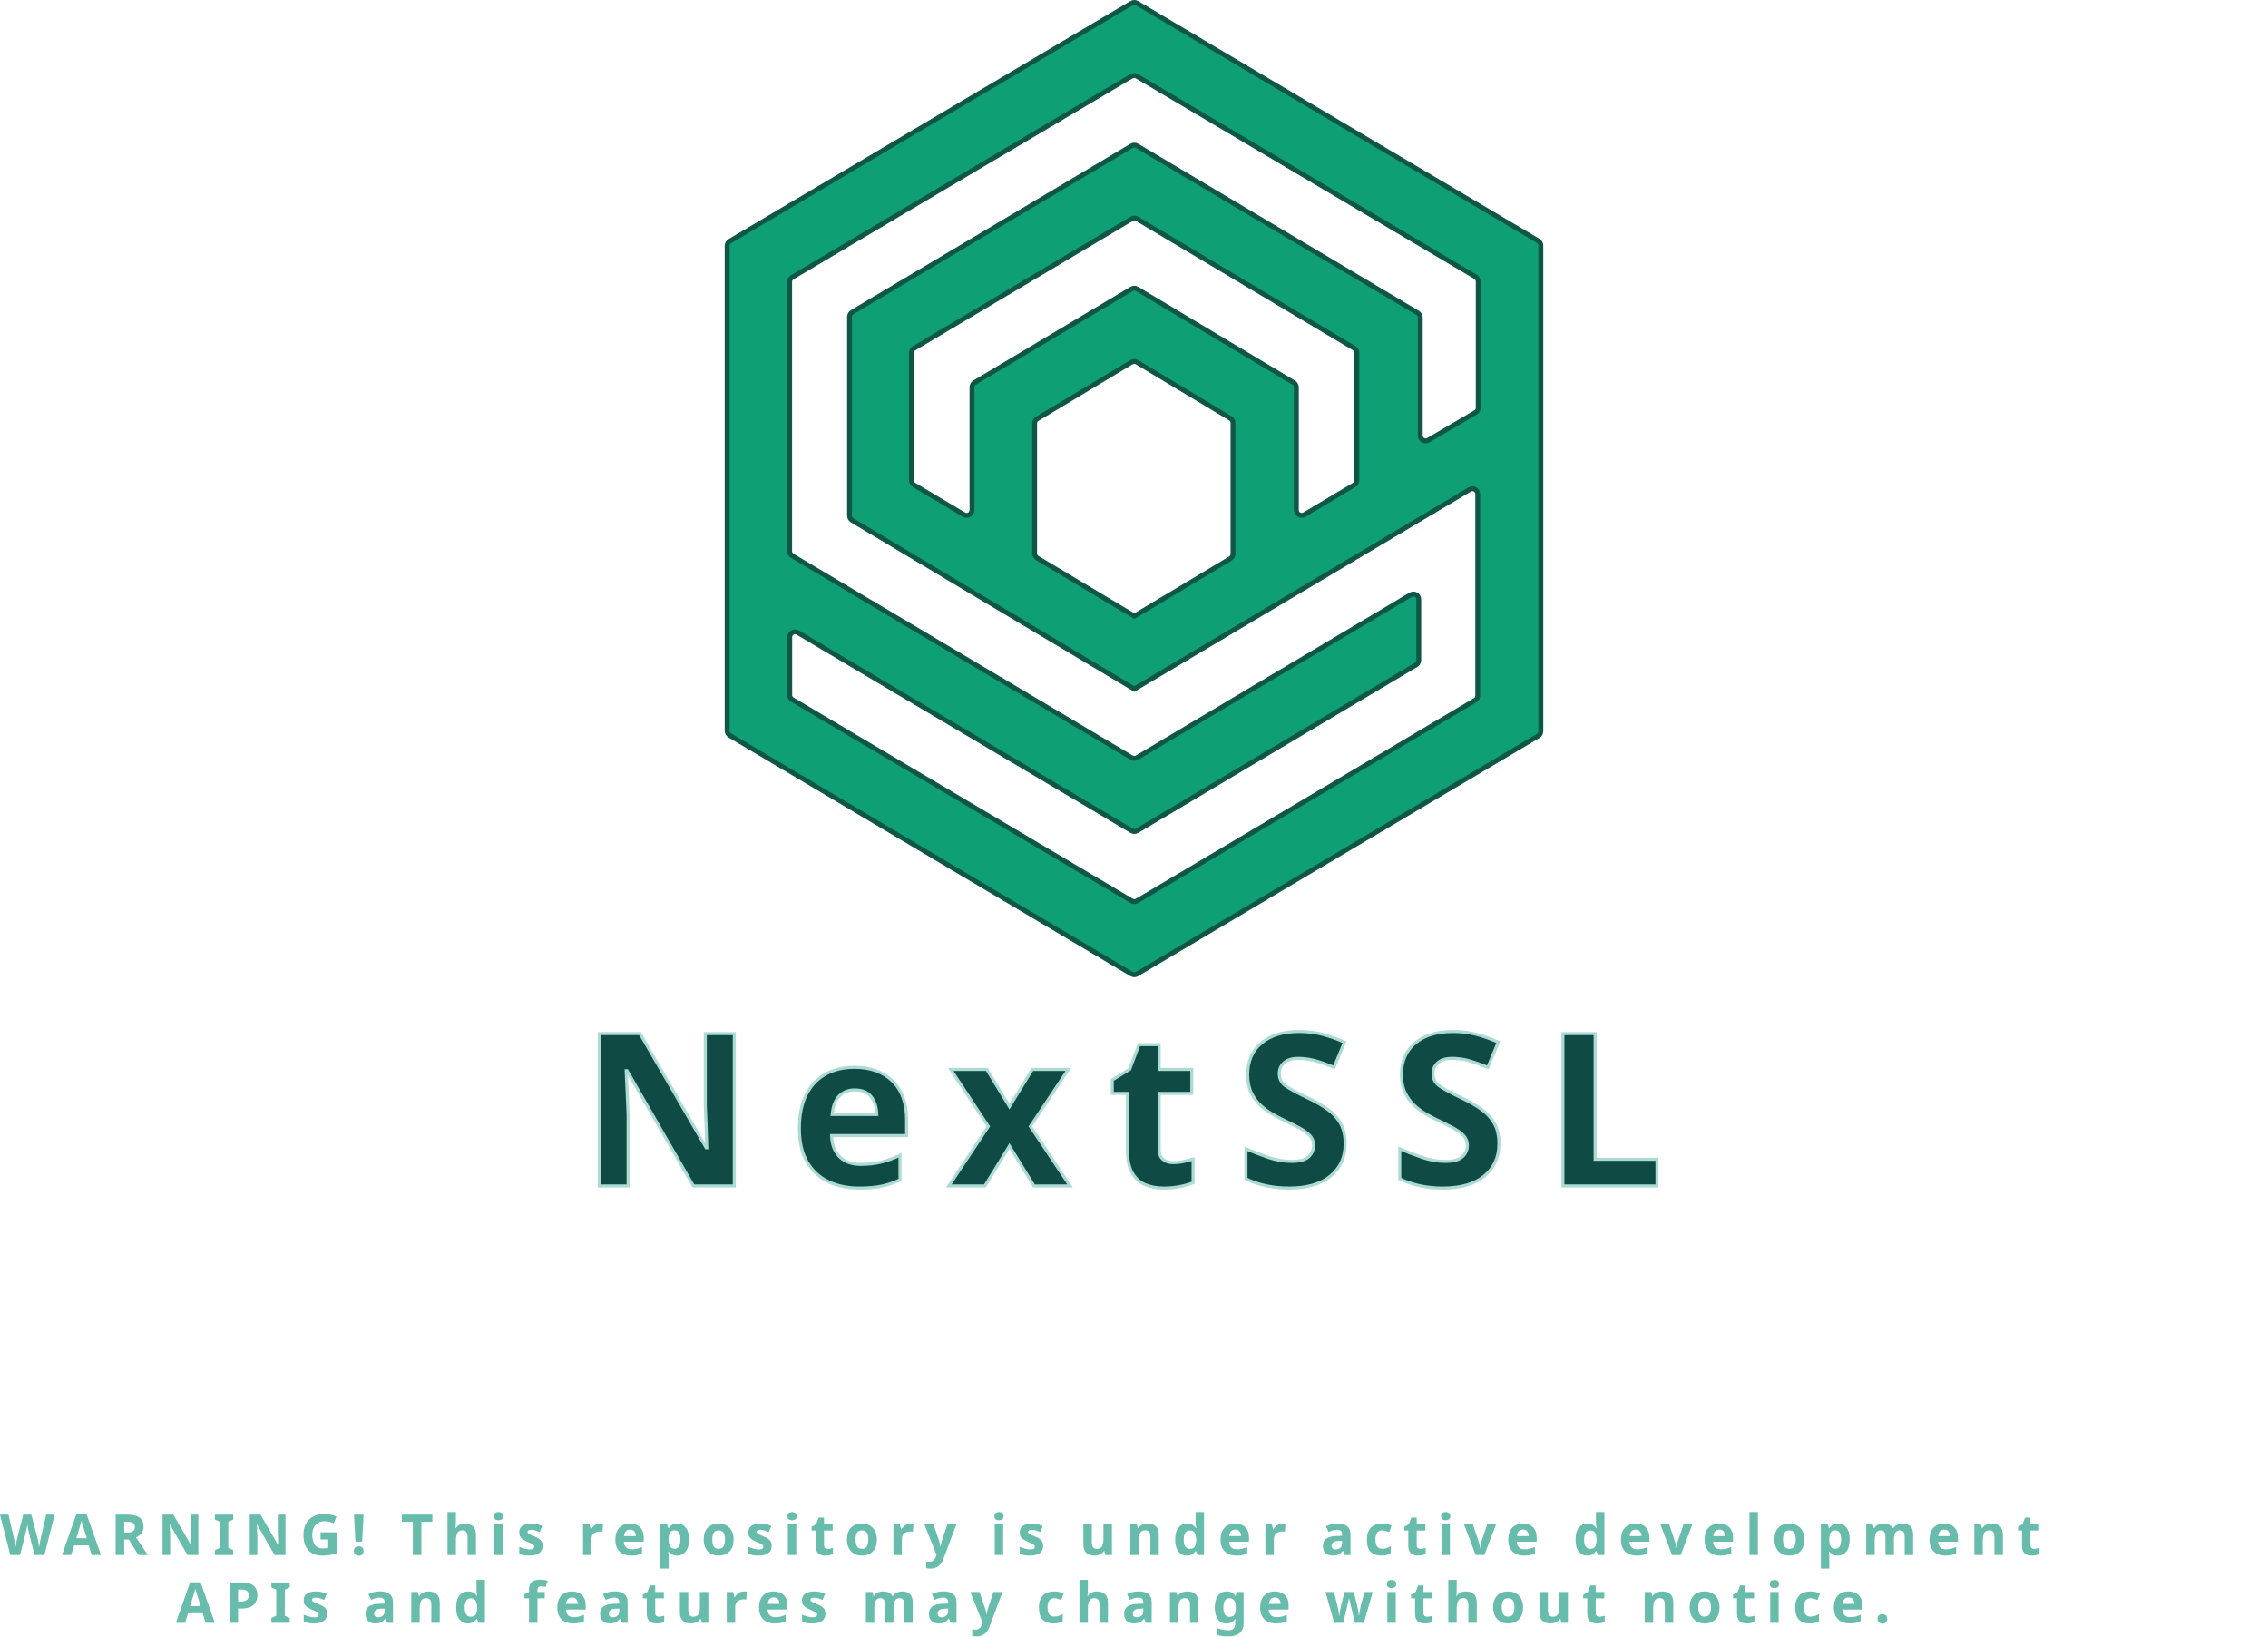
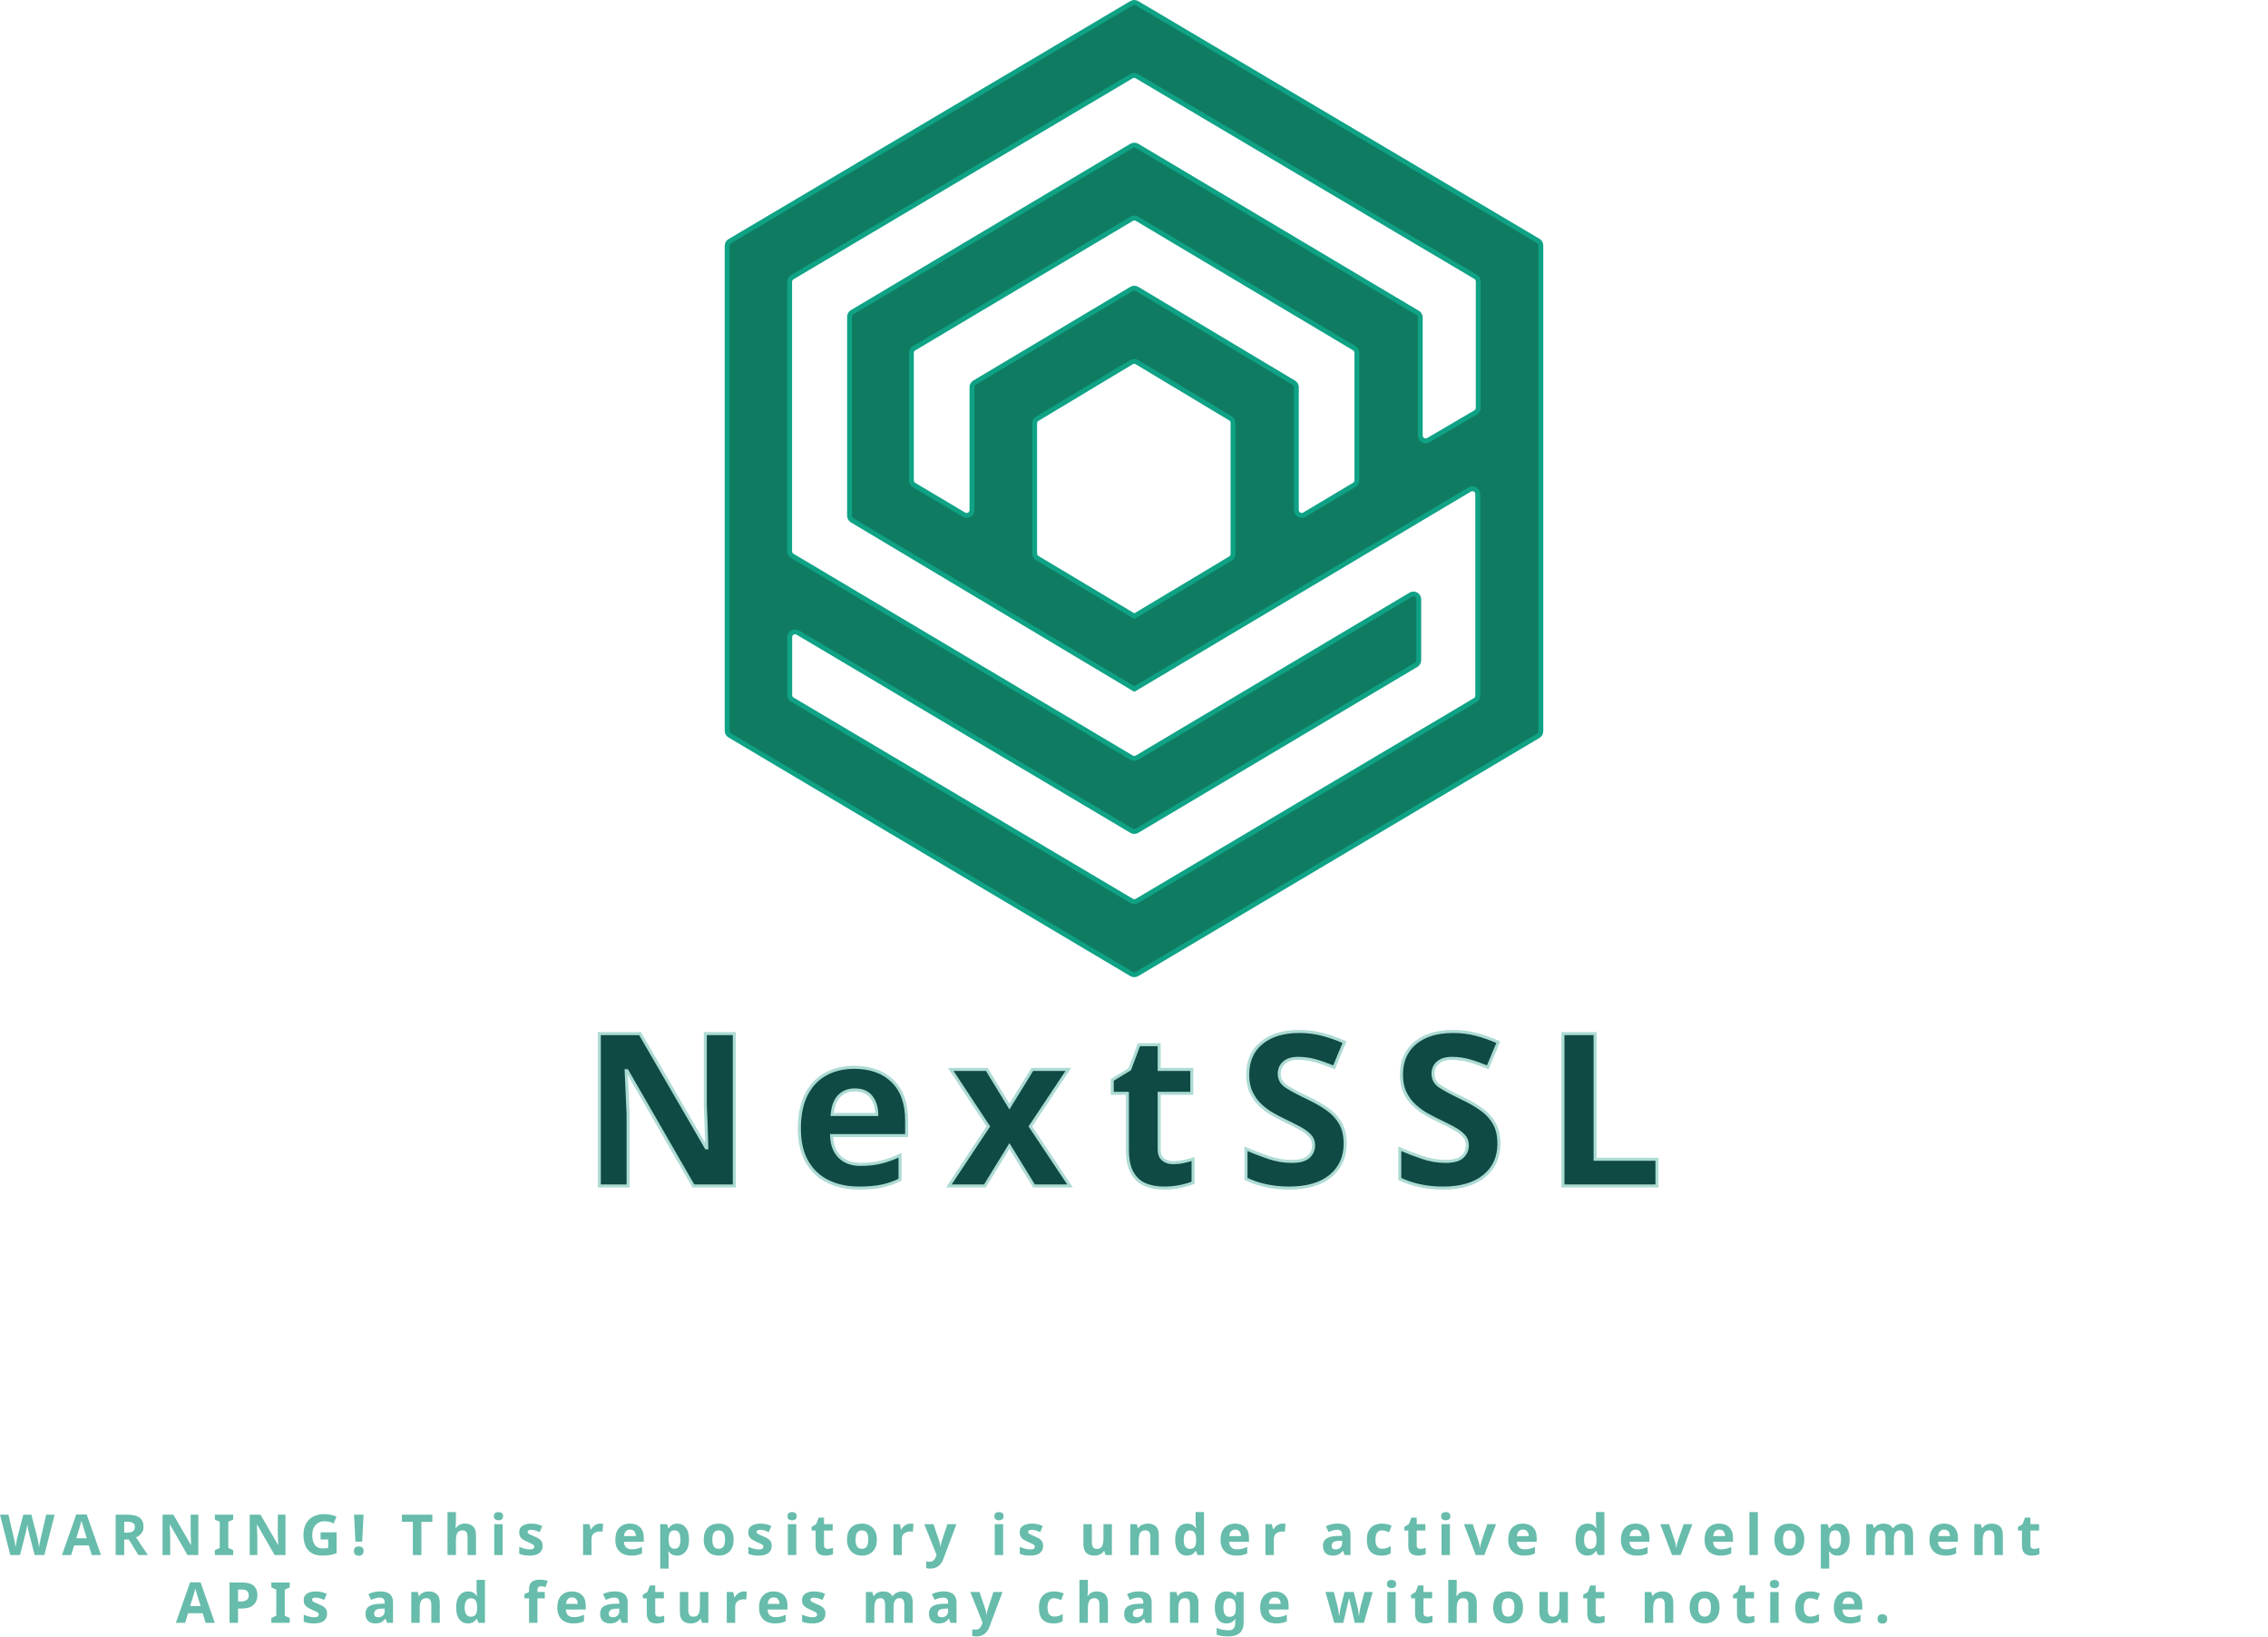
<svg xmlns="http://www.w3.org/2000/svg" id="Layer_2" data-name="Layer 2" viewBox="0 0 3732.48 2692.7">
  <defs>
    <style>
      .cls-1 {
-         fill: #00996b;
-         stroke: #004b3c;
+         fill: #007457;
+         stroke: #009c7d;
        stroke-miterlimit: 10;
        stroke-width: 8px;
      }

      .cls-1, .cls-2, .cls-3 {
        opacity: .94;
      }

      .cls-2 {
        fill: #5db8a6;
        font-family: Unispace-Bold, Unispace;
        font-size: 93px;
        letter-spacing: .17em;
      }

      .cls-2, .cls-3 {
        font-weight: 700;
      }

      .cls-3 {
        fill: #003f39;
        font-family: MiriamMonoCLM-Bold, 'Miriam Mono CLM';
        font-size: 351px;
        letter-spacing: .17em;
        stroke: #a8d9d1;
        stroke-width: 5px;
      }
    </style>
  </defs>
  <g id="Layer_1-2" data-name="Layer 1">
    <path class="cls-1" d="M1862.21,5.23c-220.66,130.69-440.61,260.95-661.23,391.62-2.67,1.58-4.31,4.45-4.31,7.55v797.96c0,3.1,1.63,5.97,4.3,7.55,220.66,131.02,440.96,261.82,661.24,392.61,2.76,1.64,6.2,1.64,8.97,0,221.95-131.7,441.77-262.15,660.33-391.84,2.66-1.58,4.29-4.45,4.29-7.54V403.88c0-3.1-1.64-5.97-4.31-7.55-220.31-130.48-439.76-260.46-660.34-391.11-2.76-1.63-6.19-1.63-8.95,0ZM2428.41,678.62c-24.89,14.57-49.96,29.24-77.82,45.54-5.85,3.42-13.21-.79-13.21-7.57v-194.21c0-3.1-1.63-5.97-4.29-7.55-154.56-91.99-307.32-182.9-461.79-274.83-2.77-1.65-6.22-1.65-8.99,0-153.79,91.52-307,182.69-459.93,273.69-2.66,1.58-4.28,4.44-4.28,7.54v327.28c0,3.09,1.62,5.95,4.27,7.53l463.67,277.15.75.44c183.96-109.42,367.92-218.84,551.88-328.26,5.85-3.48,13.26.74,13.26,7.54v331.65c0,3.1-1.63,5.96-4.29,7.54-184.08,109.21-369.61,219.29-556.37,330.09-2.76,1.64-6.2,1.64-8.96,0-186.48-110.58-372.56-220.91-558.33-331.07-2.66-1.58-4.3-4.45-4.3-7.54,0-16.38,0-68.9,0-95.27,0-6.8,7.41-11.01,13.27-7.54,184.6,109.56,366.26,217.38,549.36,326.05,2.76,1.64,6.21,1.64,8.97,0,154.01-91.55,306.32-182.08,459.32-273.03,2.66-1.58,4.29-4.45,4.29-7.55v-100.14c0-6.81-7.42-11.02-13.27-7.54-152.06,90.47-300.65,178.87-450.43,267.98-2.77,1.65-6.21,1.65-8.98,0-186.48-110.88-372.43-221.45-558.38-332.02-2.66-1.58-4.29-4.45-4.29-7.54v-443.36c0-3.1,1.63-5.96,4.3-7.54,185.01-109.6,371.08-219.84,558.2-330.69,2.76-1.63,6.19-1.63,8.95,0,186.71,110.56,372.29,220.45,557.46,330.11,2.67,1.58,4.3,4.45,4.3,7.55v207.99c0,3.12-1.65,6-4.34,7.57ZM2133.43,839.22v-202.04c0-3.09-1.62-5.95-4.27-7.53-85.69-51.26-171.23-102.43-257.9-154.28-2.77-1.66-6.24-1.66-9.02,0-86.92,51.86-173.01,103.21-258.38,154.14-2.65,1.58-4.27,4.44-4.27,7.52v202.2c0,6.81-7.41,11.02-13.26,7.54l-82.15-48.9c-2.66-1.58-4.29-4.45-4.29-7.54v-209.71c0-3.1,1.64-5.97,4.3-7.55,120.21-71.51,238.63-141.95,358.18-213.06,2.77-1.65,6.22-1.65,8.99,0,119.05,70.93,237.39,141.43,357.33,212.89,2.66,1.58,4.29,4.45,4.29,7.55v209.84c0,3.09-1.63,5.95-4.28,7.53l-82,48.92c-5.85,3.49-13.27-.72-13.27-7.53ZM1702.72,910.63v-214.08c0-3.08,1.62-5.95,4.27-7.53,51.89-31.17,103.13-61.95,155.05-93.13,2.78-1.67,6.27-1.67,9.06,0,51.59,30.98,102.31,61.43,153.79,92.35,2.64,1.59,4.27,4.45,4.27,7.53v215.68c0,3.08-1.62,5.94-4.26,7.52-51.98,31.17-104.17,62.47-158.05,94.77h-.01c-53.39-31.93-106.61-63.75-159.84-95.58-2.65-1.58-4.27-4.44-4.27-7.53Z" />
    <text class="cls-3" transform="translate(954.7 1951.21)">
      <tspan x="0" y="0">NextSSL</tspan>
    </text>
    <text class="cls-2" transform="translate(0 2558.5)">
      <tspan x="0" y="0">WARNING! This repository is under active development</tspan>
      <tspan x="289.41" y="111.6">APIs and features may change without notice.</tspan>
    </text>
  </g>
</svg>
